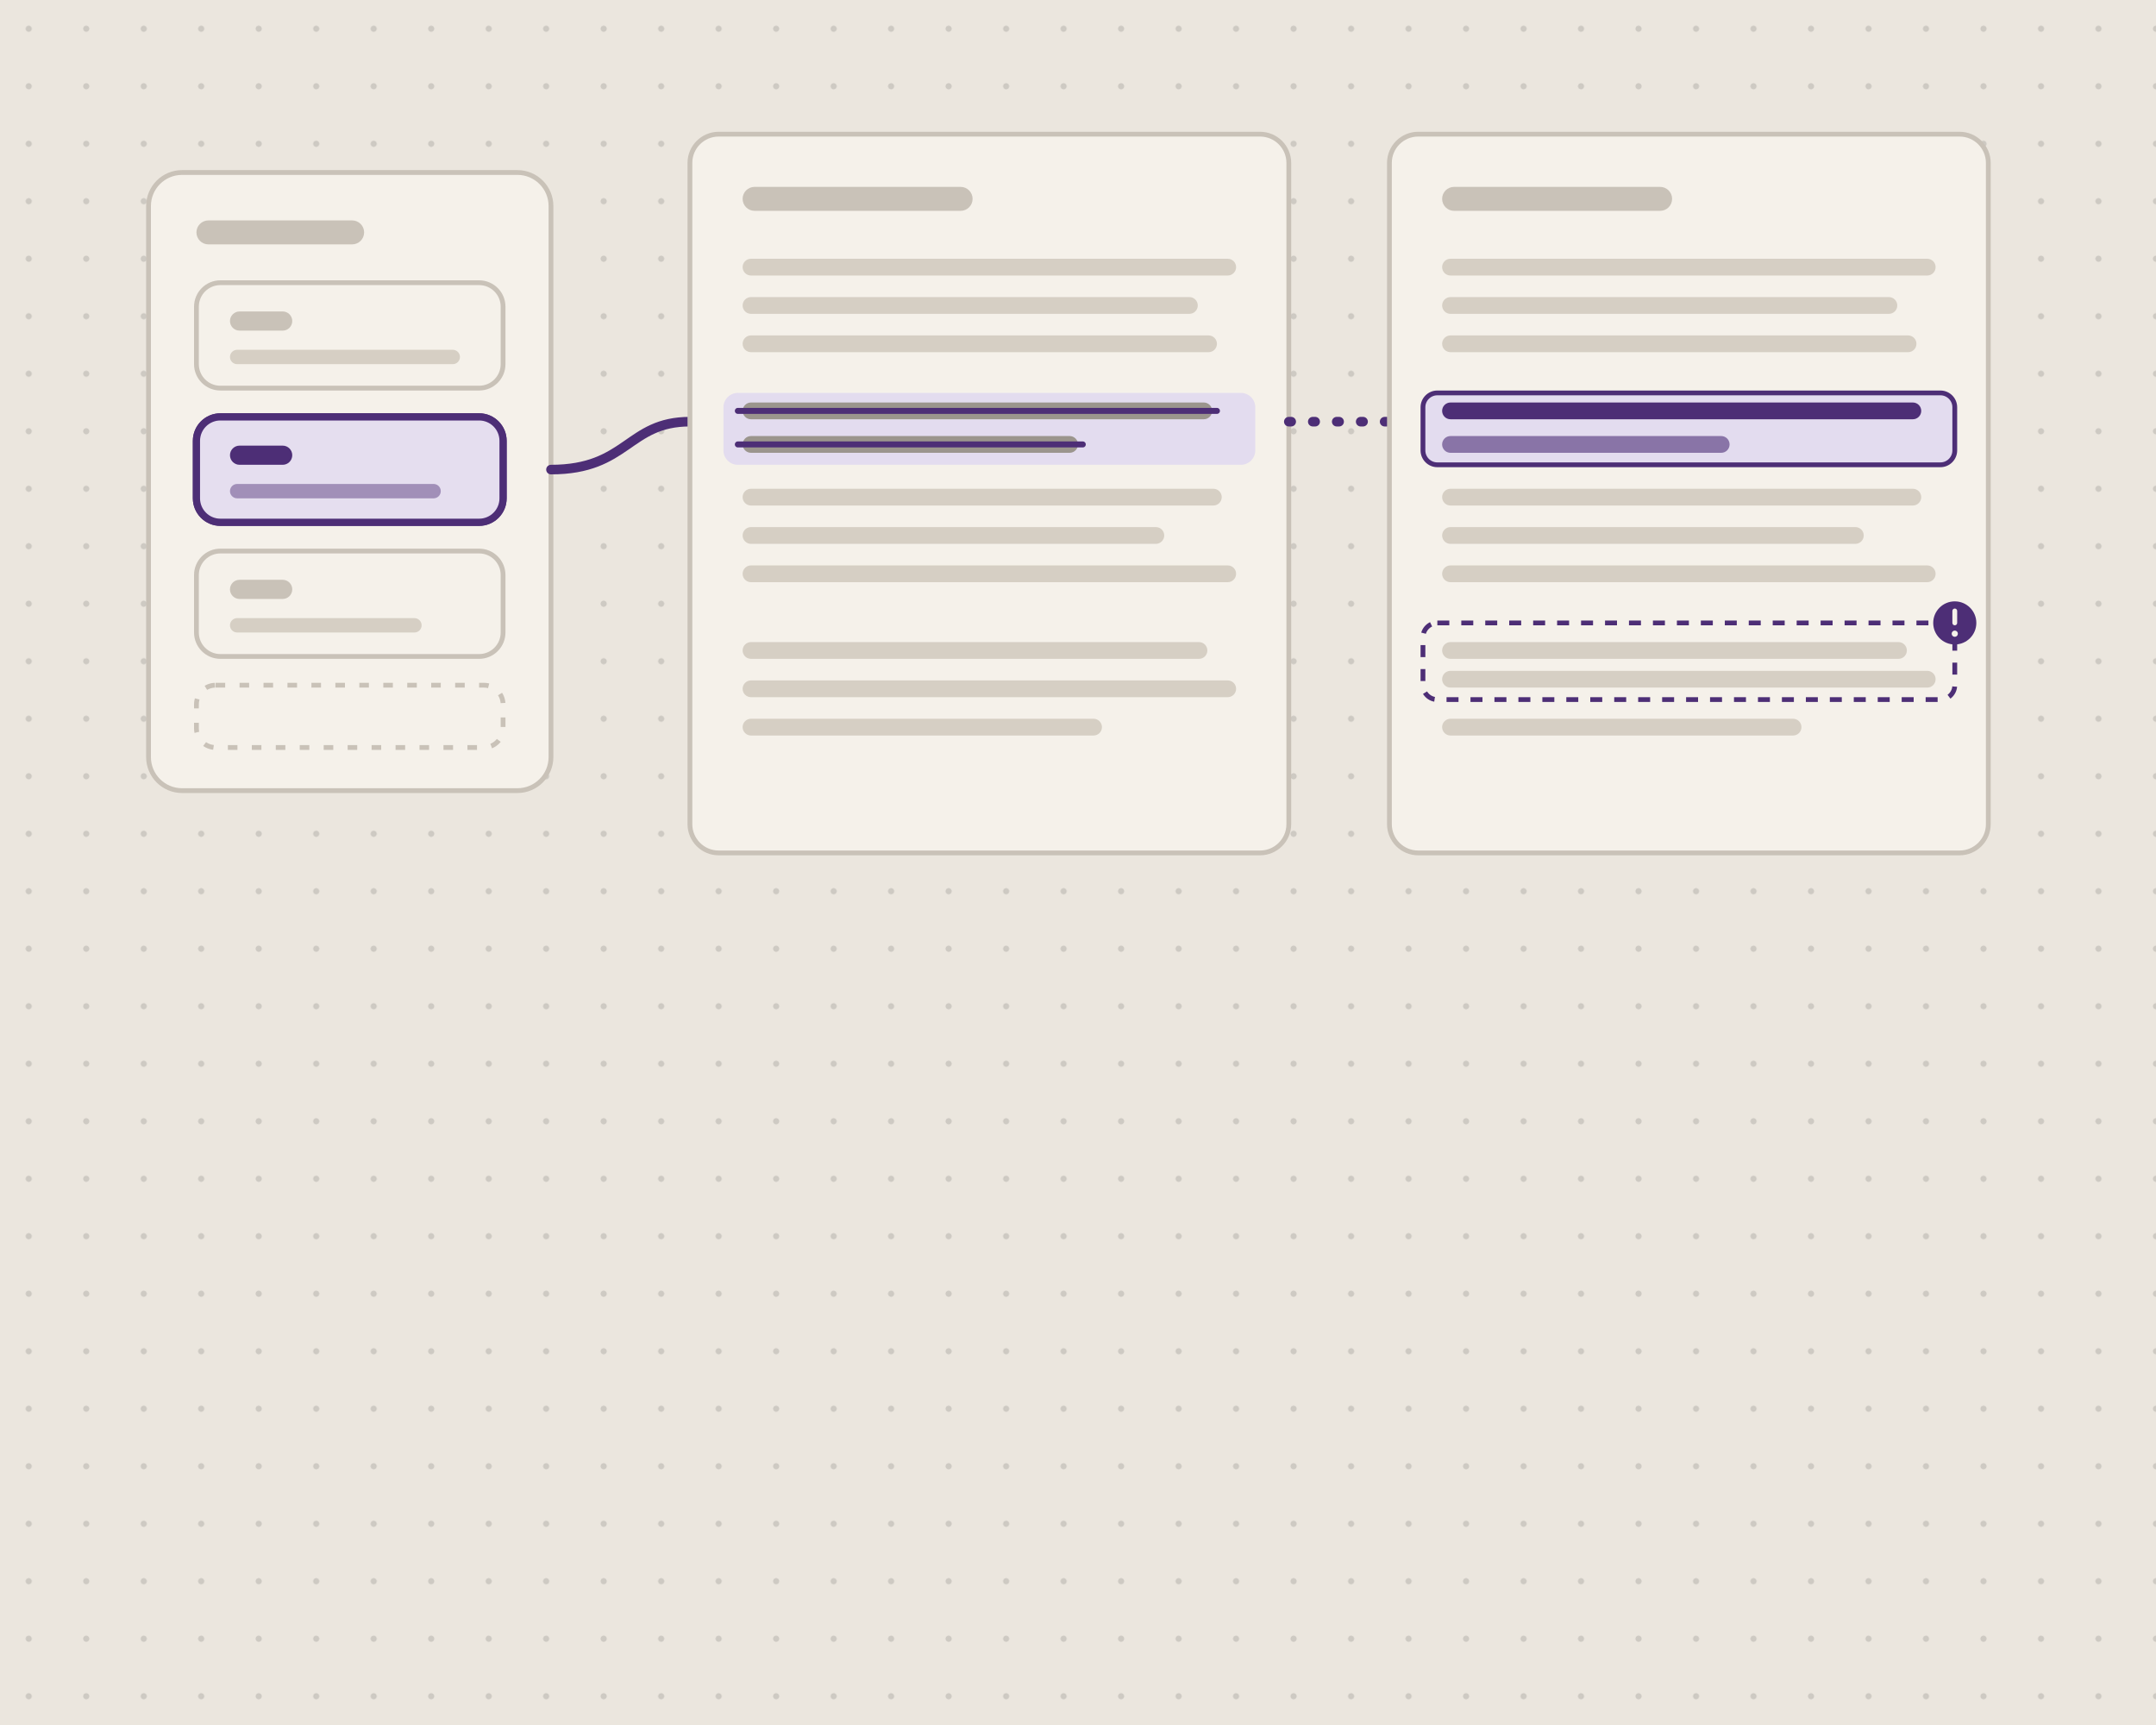
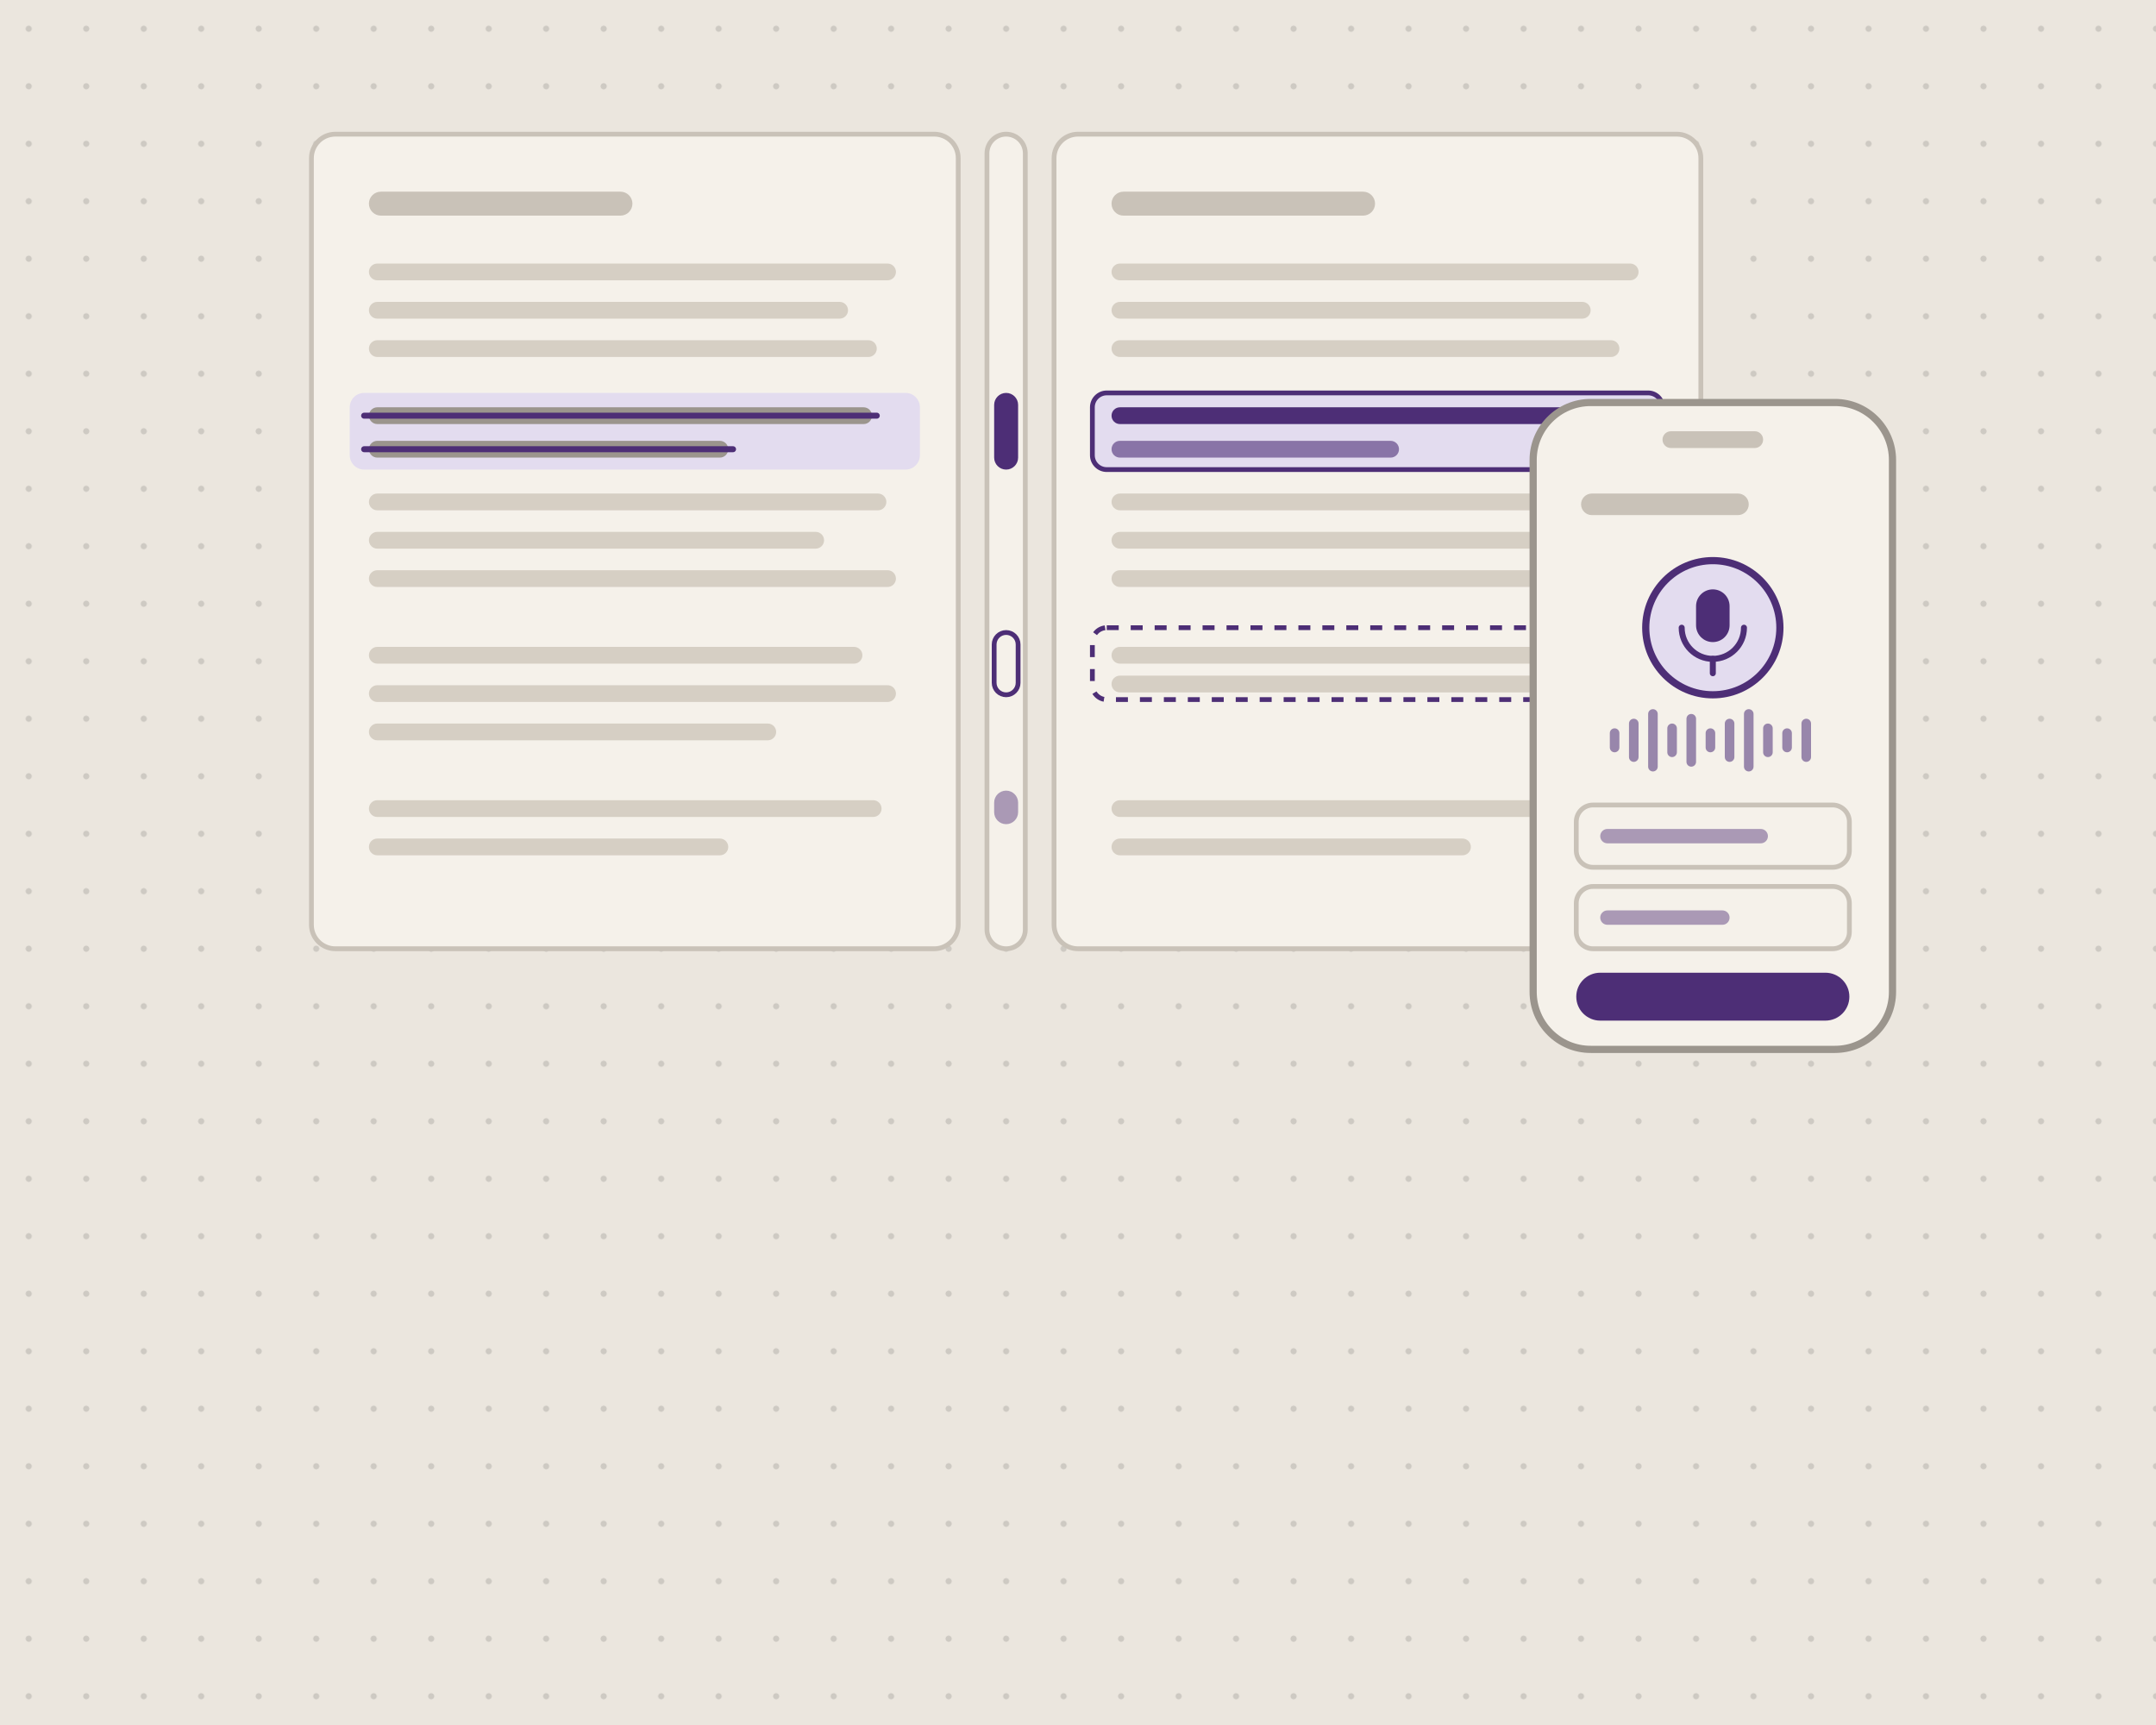
<svg xmlns="http://www.w3.org/2000/svg" viewBox="0 0 900 720">
  <defs>
    <pattern id="g" width="24" height="24" patternUnits="userSpaceOnUse">
      <circle cx="12" cy="12" r="1.3" fill="#4a4a4a" opacity="0.18" />
    </pattern>
  </defs>
  <rect width="900" height="720" fill="#ebe6de" />
  <rect width="900" height="720" fill="url(#g)" />
-   <rect x="62" y="72" width="168" height="258" rx="14" fill="#f5f1ea" stroke="#c9c2b8" stroke-width="2" />
-   <rect x="82" y="92" width="70" height="10" rx="5" fill="#c9c2b8" />
-   <g fill="none" stroke="#c9c2b8" stroke-width="2">
-     <rect x="82" y="118" width="128" height="44" rx="10" />
-     <rect x="82" y="174" width="128" height="44" rx="10" stroke="#4D2E76" stroke-width="3" />
-     <rect x="82" y="230" width="128" height="44" rx="10" />
+   <rect x="130" y="56" width="270" height="340" rx="10" fill="#f5f1ea" stroke="#c9c2b8" stroke-width="2" />
+   <rect x="154" y="80" width="110" height="10" rx="5" fill="#c9c2b8" />
+   <g fill="#d6cfc4">
+     <rect x="154" y="110" width="220" height="7" rx="3.5" />
+     <rect x="154" y="126" width="200" height="7" rx="3.5" />
+     <rect x="154" y="142" width="212" height="7" rx="3.5" />
+     <rect x="154" y="206" width="216" height="7" rx="3.5" />
+     <rect x="154" y="222" width="190" height="7" rx="3.5" />
+     <rect x="154" y="238" width="220" height="7" rx="3.5" />
+     <rect x="154" y="270" width="206" height="7" rx="3.5" />
+     <rect x="154" y="286" width="220" height="7" rx="3.5" />
+     <rect x="154" y="302" width="170" height="7" rx="3.5" />
+     <rect x="154" y="334" width="214" height="7" rx="3.5" />
+     <rect x="154" y="350" width="150" height="7" rx="3.5" />
  </g>
-   <rect x="82" y="174" width="128" height="44" rx="10" fill="#e3dcef" opacity="0.9" />
-   <rect x="82" y="174" width="128" height="44" rx="10" fill="none" stroke="#4D2E76" stroke-width="3" />
-   <g fill="#c9c2b8">
-     <rect x="96" y="130" width="26" height="8" rx="4" />
-     <rect x="96" y="242" width="26" height="8" rx="4" />
-   </g>
-   <rect x="96" y="186" width="26" height="8" rx="4" fill="#4D2E76" />
-   <g fill="#d6cfc4">
-     <rect x="96" y="146" width="96" height="6" rx="3" />
-     <rect x="96" y="258" width="80" height="6" rx="3" />
-   </g>
-   <rect x="96" y="202" width="88" height="6" rx="3" fill="#4D2E76" opacity="0.45" />
-   <rect x="82" y="286" width="128" height="26" rx="8" fill="none" stroke="#c9c2b8" stroke-width="2" stroke-dasharray="4 6" />
-   <path d="M230 196 C 262 196, 262 176, 288 176" fill="none" stroke="#4D2E76" stroke-width="4" stroke-linecap="round" />
-   <rect x="288" y="56" width="250" height="300" rx="12" fill="#f5f1ea" stroke="#c9c2b8" stroke-width="2" />
-   <rect x="310" y="78" width="96" height="10" rx="5" fill="#c9c2b8" />
-   <g fill="#d6cfc4">
-     <rect x="310" y="108" width="206" height="7" rx="3.5" />
-     <rect x="310" y="124" width="190" height="7" rx="3.5" />
-     <rect x="310" y="140" width="198" height="7" rx="3.5" />
-     <rect x="310" y="204" width="200" height="7" rx="3.5" />
-     <rect x="310" y="220" width="176" height="7" rx="3.5" />
-     <rect x="310" y="236" width="206" height="7" rx="3.5" />
-     <rect x="310" y="268" width="194" height="7" rx="3.5" />
-     <rect x="310" y="284" width="206" height="7" rx="3.5" />
-     <rect x="310" y="300" width="150" height="7" rx="3.5" />
-   </g>
-   <rect x="302" y="164" width="222" height="30" rx="6" fill="#e3dcef" />
+   <rect x="146" y="164" width="238" height="32" rx="6" fill="#e3dcef" />
  <g fill="#9b958d">
-     <rect x="310" y="168" width="196" height="7" rx="3.5" />
-     <rect x="310" y="182" width="140" height="7" rx="3.5" />
+     <rect x="154" y="170" width="210" height="7" rx="3.5" />
+     <rect x="154" y="184" width="150" height="7" rx="3.5" />
  </g>
  <g stroke="#4D2E76" stroke-width="2.5" stroke-linecap="round">
-     <line x1="308" y1="171.5" x2="508" y2="171.5" />
-     <line x1="308" y1="185.5" x2="452" y2="185.5" />
+     <line x1="152" y1="173.5" x2="366" y2="173.5" />
+     <line x1="152" y1="187.5" x2="306" y2="187.5" />
  </g>
-   <path d="M538 176 C 556 176, 562 176, 580 176" fill="none" stroke="#4D2E76" stroke-width="4" stroke-linecap="round" stroke-dasharray="1 9" />
-   <rect x="580" y="56" width="250" height="300" rx="12" fill="#f5f1ea" stroke="#c9c2b8" stroke-width="2" />
-   <rect x="602" y="78" width="96" height="10" rx="5" fill="#c9c2b8" />
+   <rect x="412" y="56" width="16" height="340" rx="8" fill="#f5f1ea" stroke="#c9c2b8" stroke-width="2" />
+   <rect x="415" y="164" width="10" height="32" rx="5" fill="#4D2E76" />
+   <rect x="415" y="264" width="10" height="26" rx="5" fill="none" stroke="#4D2E76" stroke-width="2" />
+   <rect x="415" y="330" width="10" height="14" rx="5" fill="#4D2E76" opacity="0.45" />
+   <rect x="440" y="56" width="270" height="340" rx="10" fill="#f5f1ea" stroke="#c9c2b8" stroke-width="2" />
+   <rect x="464" y="80" width="110" height="10" rx="5" fill="#c9c2b8" />
  <g fill="#d6cfc4">
-     <rect x="602" y="108" width="206" height="7" rx="3.5" />
-     <rect x="602" y="124" width="190" height="7" rx="3.5" />
-     <rect x="602" y="140" width="198" height="7" rx="3.5" />
-     <rect x="602" y="204" width="200" height="7" rx="3.5" />
-     <rect x="602" y="220" width="176" height="7" rx="3.5" />
-     <rect x="602" y="236" width="206" height="7" rx="3.5" />
-     <rect x="602" y="300" width="150" height="7" rx="3.5" />
+     <rect x="464" y="110" width="220" height="7" rx="3.5" />
+     <rect x="464" y="126" width="200" height="7" rx="3.5" />
+     <rect x="464" y="142" width="212" height="7" rx="3.5" />
+     <rect x="464" y="206" width="216" height="7" rx="3.5" />
+     <rect x="464" y="222" width="190" height="7" rx="3.5" />
+     <rect x="464" y="238" width="220" height="7" rx="3.5" />
+     <rect x="464" y="334" width="214" height="7" rx="3.5" />
+     <rect x="464" y="350" width="150" height="7" rx="3.5" />
  </g>
-   <rect x="594" y="164" width="222" height="30" rx="6" fill="#e3dcef" stroke="#4D2E76" stroke-width="2" />
+   <rect x="456" y="164" width="238" height="32" rx="6" fill="#e3dcef" stroke="#4D2E76" stroke-width="2" />
  <g fill="#4D2E76">
-     <rect x="602" y="168" width="200" height="7" rx="3.5" />
-     <rect x="602" y="182" width="120" height="7" rx="3.5" opacity="0.6" />
+     <rect x="464" y="170" width="214" height="7" rx="3.5" />
+     <rect x="464" y="184" width="120" height="7" rx="3.5" opacity="0.6" />
  </g>
-   <rect x="594" y="260" width="222" height="32" rx="6" fill="none" stroke="#4D2E76" stroke-width="2" stroke-dasharray="5 5" />
+   <rect x="456" y="262" width="238" height="30" rx="6" fill="none" stroke="#4D2E76" stroke-width="2" stroke-dasharray="5 5" />
  <g fill="#d6cfc4">
-     <rect x="602" y="268" width="194" height="7" rx="3.5" />
-     <rect x="602" y="280" width="206" height="7" rx="3.5" />
+     <rect x="464" y="270" width="206" height="7" rx="3.5" />
+     <rect x="464" y="282" width="180" height="7" rx="3.5" />
  </g>
-   <circle cx="816" cy="260" r="9" fill="#4D2E76" />
-   <rect x="815" y="254" width="2" height="7" rx="1" fill="#f5f1ea" />
-   <circle cx="816" cy="264.5" r="1.3" fill="#f5f1ea" />
+   <rect x="640" y="168" width="150" height="270" rx="24" fill="#f5f1ea" stroke="#9b958d" stroke-width="3" />
+   <rect x="694" y="180" width="42" height="7" rx="3.5" fill="#c9c2b8" />
+   <rect x="660" y="206" width="70" height="9" rx="4.5" fill="#c9c2b8" />
+   <circle cx="715" cy="262" r="28" fill="#e3dcef" stroke="#4D2E76" stroke-width="3" />
+   <rect x="708" y="246" width="14" height="22" rx="7" fill="#4D2E76" />
+   <path d="M702 262 a13 13 0 0 0 26 0" fill="none" stroke="#4D2E76" stroke-width="2.5" stroke-linecap="round" />
+   <line x1="715" y1="275" x2="715" y2="281" stroke="#4D2E76" stroke-width="2.5" stroke-linecap="round" />
+   <g fill="#4D2E76" opacity="0.55">
+     <rect x="672" y="304" width="4" height="10" rx="2" />
+     <rect x="680" y="300" width="4" height="18" rx="2" />
+     <rect x="688" y="296" width="4" height="26" rx="2" />
+     <rect x="696" y="302" width="4" height="14" rx="2" />
+     <rect x="704" y="298" width="4" height="22" rx="2" />
+     <rect x="712" y="304" width="4" height="10" rx="2" />
+     <rect x="720" y="300" width="4" height="18" rx="2" />
+     <rect x="728" y="296" width="4" height="26" rx="2" />
+     <rect x="736" y="302" width="4" height="14" rx="2" />
+     <rect x="744" y="304" width="4" height="10" rx="2" />
+     <rect x="752" y="300" width="4" height="18" rx="2" />
+   </g>
+   <g fill="none" stroke="#c9c2b8" stroke-width="2">
+     <rect x="658" y="336" width="114" height="26" rx="7" />
+     <rect x="658" y="370" width="114" height="26" rx="7" />
+   </g>
+   <g fill="#4D2E76" opacity="0.45">
+     <rect x="668" y="346" width="70" height="6" rx="3" />
+     <rect x="668" y="380" width="54" height="6" rx="3" />
+   </g>
+   <rect x="658" y="406" width="114" height="20" rx="10" fill="#4D2E76" />
</svg>
